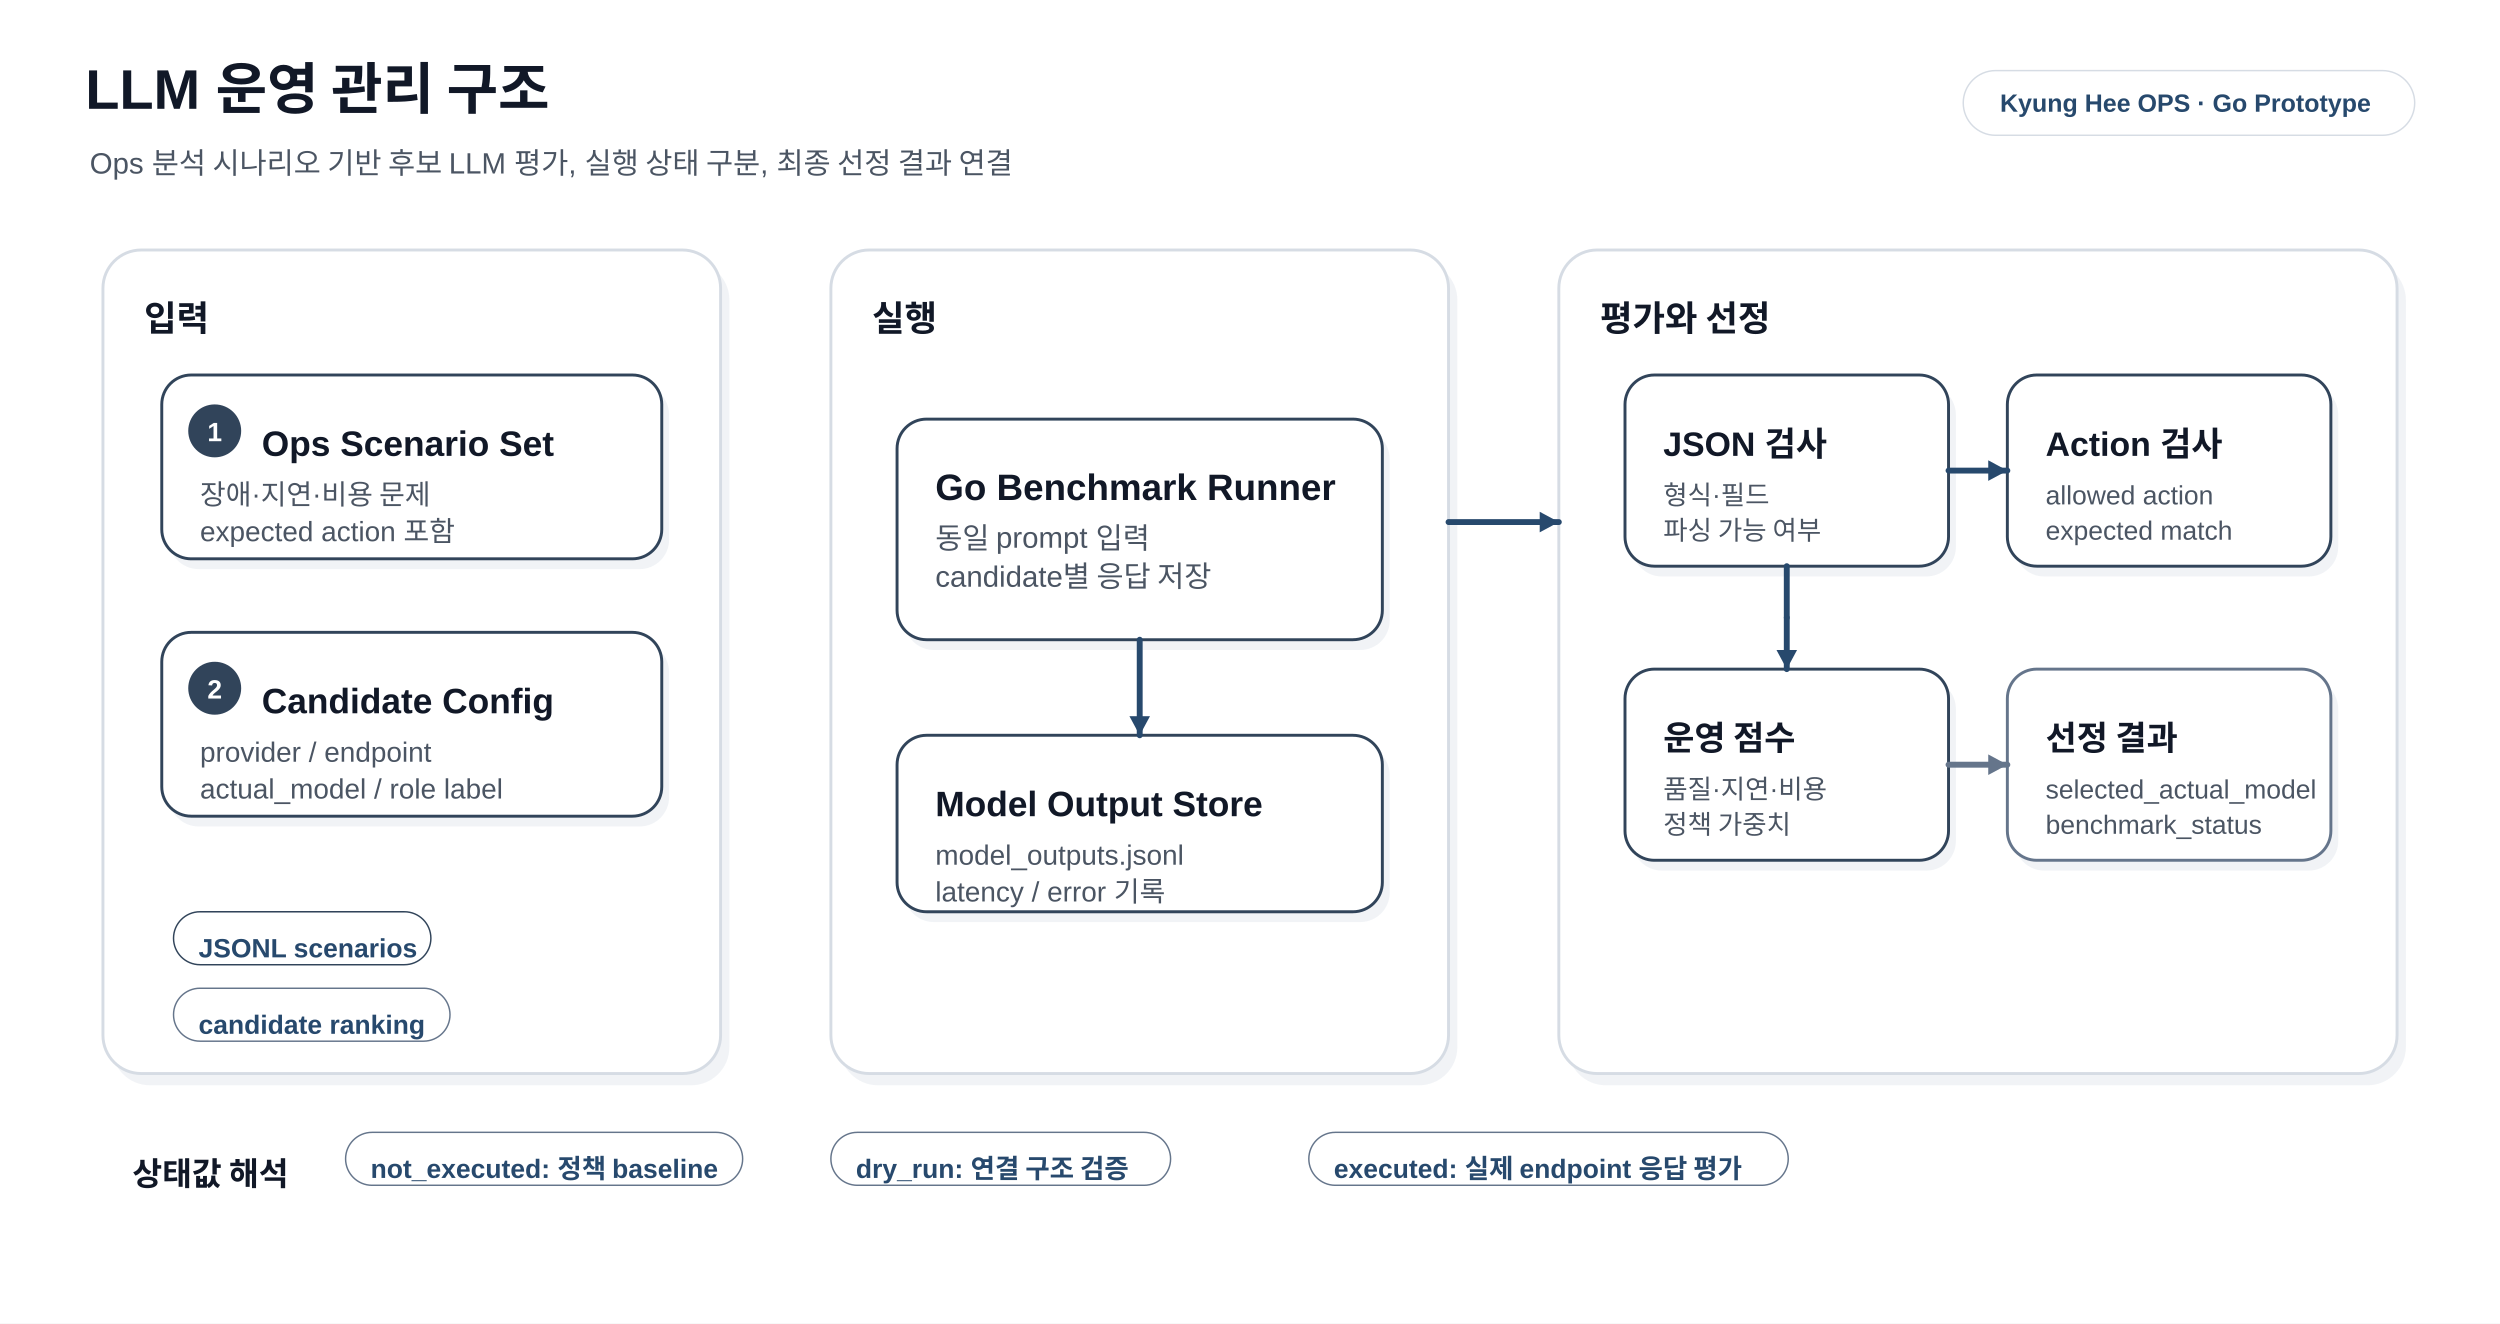
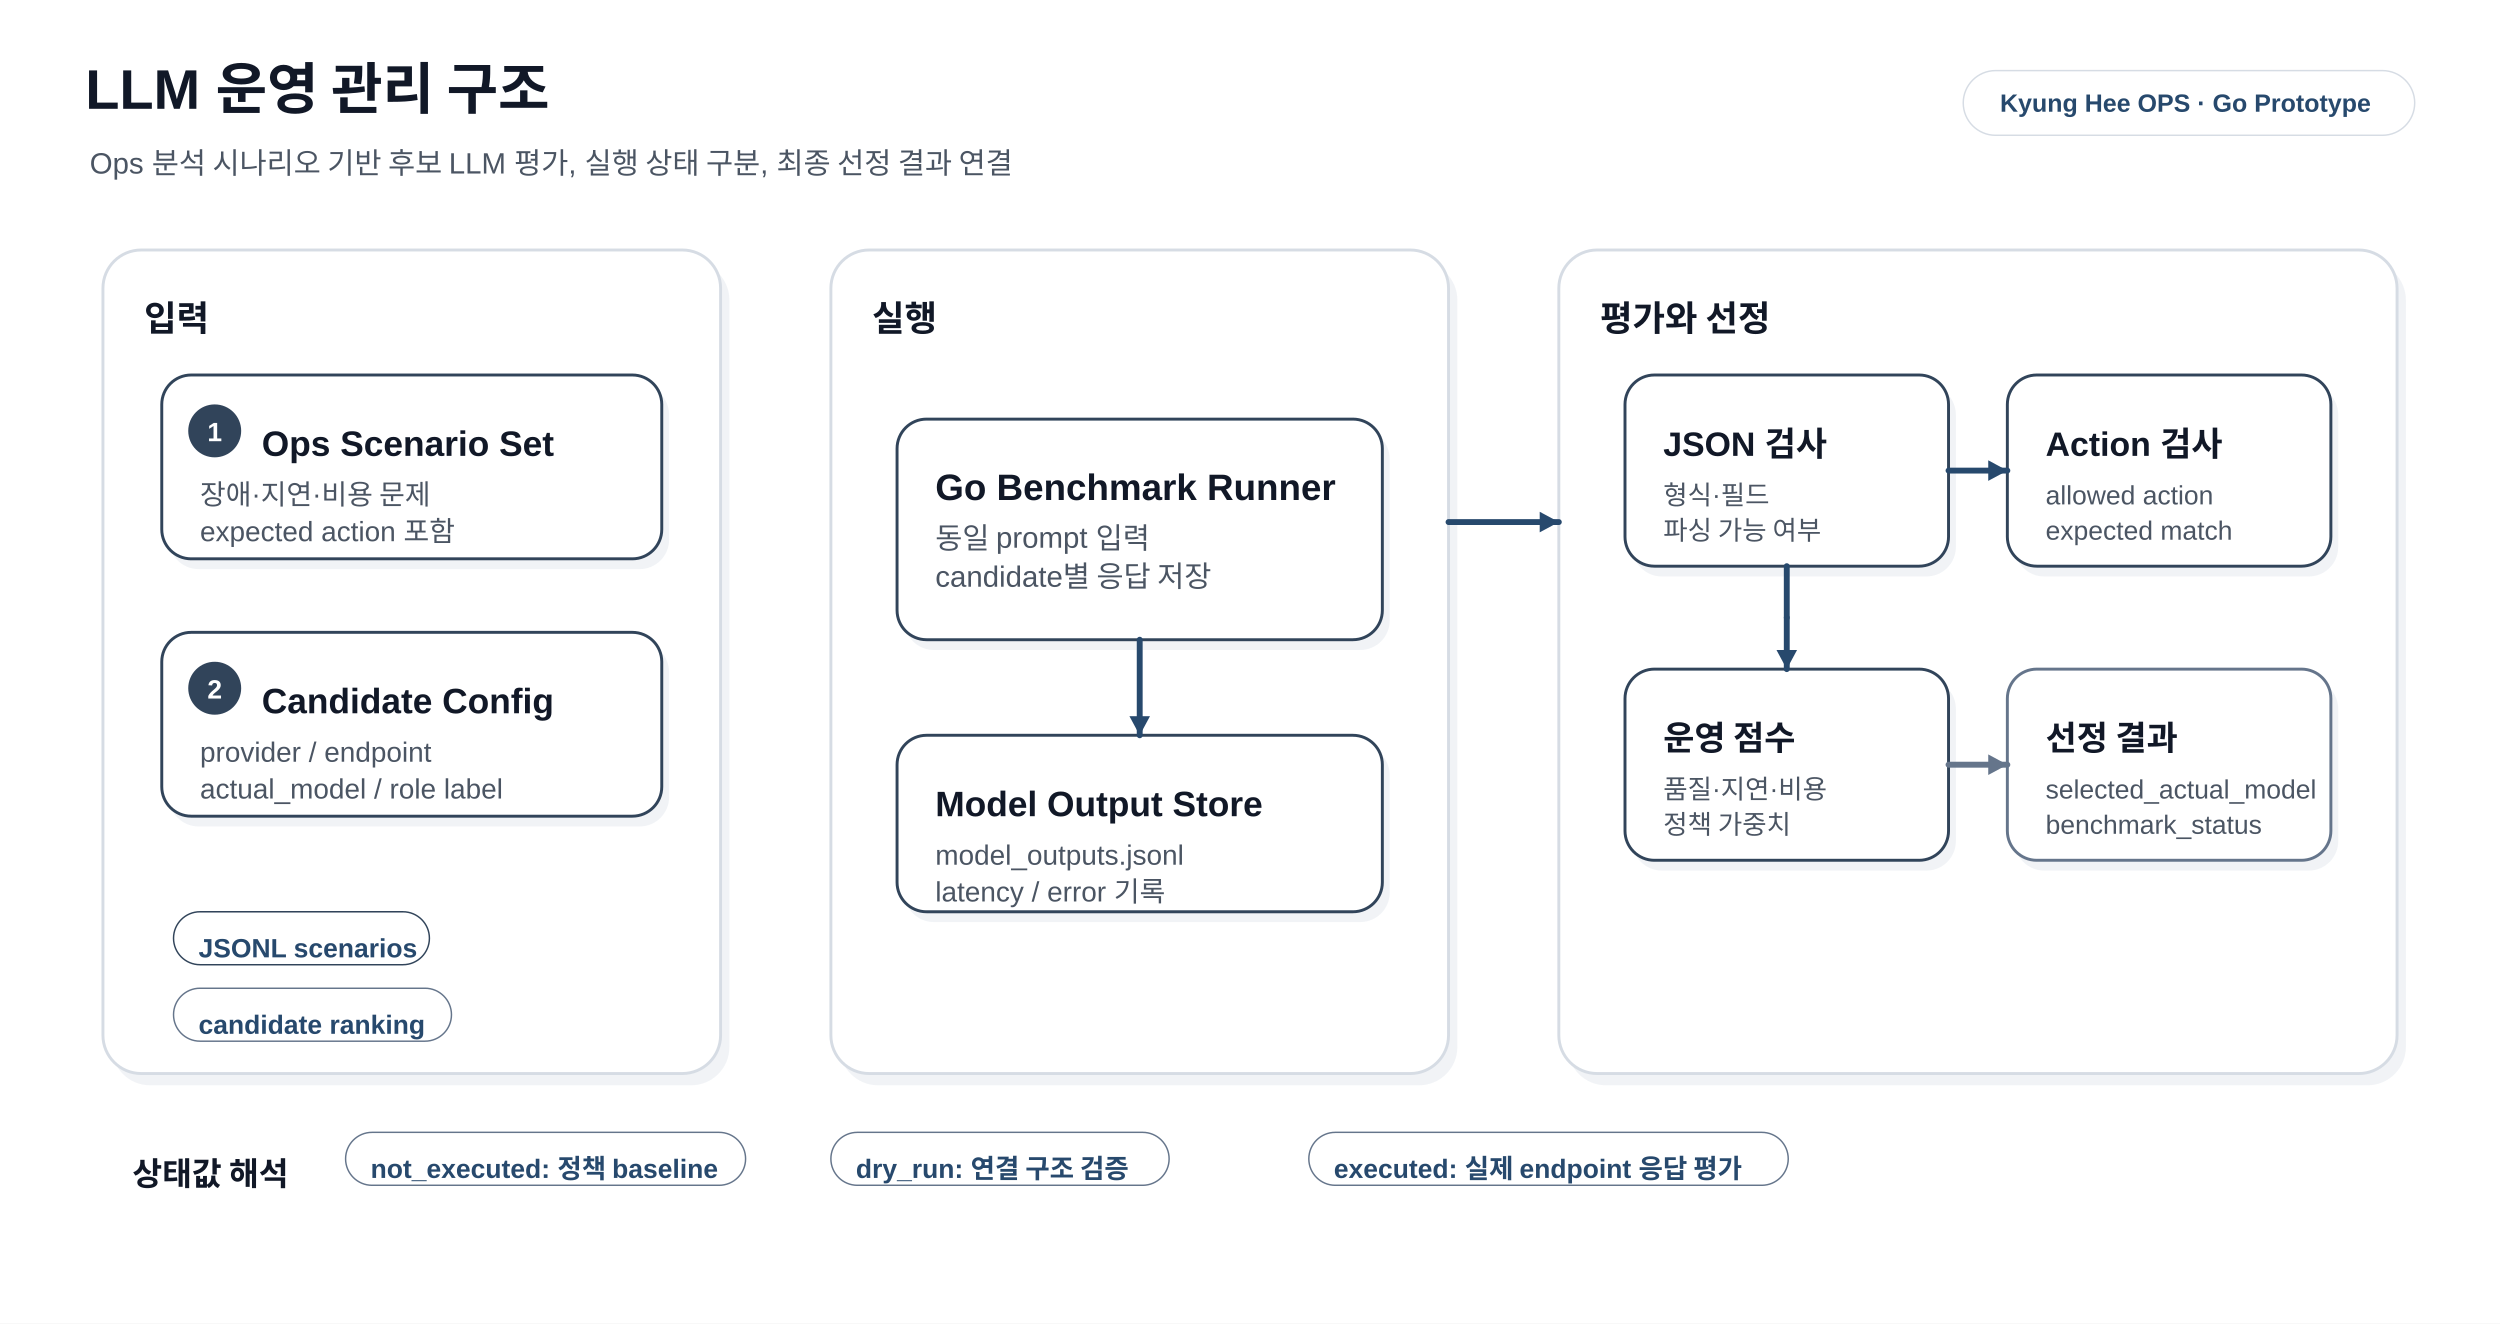
<svg xmlns="http://www.w3.org/2000/svg" width="1700" height="900" viewBox="0 0 1700 900">
  <defs>
    <filter id="softShadow" x="-20%" y="-20%" width="140%" height="140%">
      <feDropShadow dx="0" dy="8" stdDeviation="8" flood-color="#111827" flood-opacity="0.08" />
    </filter>
  </defs>
  <rect width="1700" height="900" fill="#ffffff" />
  <text x="58" y="74" fill="#111827" font-family="Malgun Gothic, Pretendard, Noto Sans KR, Arial, sans-serif" font-size="38" font-weight="700" text-anchor="start">LLM 운영 관리 구조</text>
  <text x="61" y="118" fill="#4b5563" font-family="Malgun Gothic, Pretendard, Noto Sans KR, Arial, sans-serif" font-size="20" font-weight="400" text-anchor="start">Ops 분석 시나리오 기반 후보 LLM 평가, 실행 상태 구분, 최종 선정 결과 연결</text>
  <rect x="1335" y="48" width="307" height="44" rx="22" fill="#ffffff" stroke="#d6dce4" stroke-width="1" />
  <text x="1360" y="76" fill="#27496d" font-family="Malgun Gothic, Pretendard, Noto Sans KR, Arial, sans-serif" font-size="17" font-weight="700" text-anchor="start">Kyung Hee OPS · Go Prototype</text>
  <rect x="76" y="178" width="420" height="560" rx="26" fill="#edf0f4" stroke="#edf0f4" stroke-width="0" opacity="0.78" />
  <rect x="70" y="170" width="420" height="560" rx="26" fill="#ffffff" stroke="#d6dce4" stroke-width="2" />
  <text x="98" y="225" fill="#111827" font-family="Malgun Gothic, Pretendard, Noto Sans KR, Arial, sans-serif" font-size="24" font-weight="700" text-anchor="start">입력</text>
  <rect x="115" y="262" width="340" height="125" rx="20" fill="#edf0f4" stroke="#edf0f4" stroke-width="0" opacity="0.78" />
  <rect x="110" y="255" width="340" height="125" rx="20" fill="#ffffff" stroke="#31445a" stroke-width="2" />
  <circle cx="146" cy="293" r="18" fill="#31445a" />
  <text x="146" y="300" fill="#ffffff" font-family="Malgun Gothic, Pretendard, Noto Sans KR, Arial, sans-serif" font-size="18" font-weight="700" text-anchor="middle">1</text>
  <text x="178" y="310" fill="#111827" font-family="Malgun Gothic, Pretendard, Noto Sans KR, Arial, sans-serif" font-size="24" font-weight="700" text-anchor="start">Ops Scenario Set</text>
  <text x="136" y="343" fill="#4b5563" font-family="Malgun Gothic, Pretendard, Noto Sans KR, Arial, sans-serif" font-size="19" font-weight="400" text-anchor="start">장애·지연·비용 문제</text>
  <text x="136" y="368" fill="#4b5563" font-family="Malgun Gothic, Pretendard, Noto Sans KR, Arial, sans-serif" font-size="19" font-weight="400" text-anchor="start">expected action 포함</text>
  <rect x="115" y="437" width="340" height="125" rx="20" fill="#edf0f4" stroke="#edf0f4" stroke-width="0" opacity="0.78" />
  <rect x="110" y="430" width="340" height="125" rx="20" fill="#ffffff" stroke="#31445a" stroke-width="2" />
  <circle cx="146" cy="468" r="18" fill="#31445a" />
  <text x="146" y="475" fill="#ffffff" font-family="Malgun Gothic, Pretendard, Noto Sans KR, Arial, sans-serif" font-size="18" font-weight="700" text-anchor="middle">2</text>
  <text x="178" y="485" fill="#111827" font-family="Malgun Gothic, Pretendard, Noto Sans KR, Arial, sans-serif" font-size="24" font-weight="700" text-anchor="start">Candidate Config</text>
  <text x="136" y="518" fill="#4b5563" font-family="Malgun Gothic, Pretendard, Noto Sans KR, Arial, sans-serif" font-size="19" font-weight="400" text-anchor="start">provider / endpoint</text>
  <text x="136" y="543" fill="#4b5563" font-family="Malgun Gothic, Pretendard, Noto Sans KR, Arial, sans-serif" font-size="19" font-weight="400" text-anchor="start">actual_model / role label</text>
-   <rect x="118" y="620" width="175" height="36" rx="18" fill="#ffffff" stroke="#31445a" stroke-width="1" />
+   <rect x="118" y="620" width="174" height="36" rx="18" fill="#ffffff" stroke="#31445a" stroke-width="1" />
  <text x="135" y="651" fill="#27496d" font-family="Malgun Gothic, Pretendard, Noto Sans KR, Arial, sans-serif" font-size="18" font-weight="700" text-anchor="start">JSONL scenarios</text>
-   <rect x="118" y="672" width="188" height="36" rx="18" fill="#ffffff" stroke="#65758b" stroke-width="1" />
+   <rect x="118" y="672" width="189" height="36" rx="18" fill="#ffffff" stroke="#65758b" stroke-width="1" />
  <text x="135" y="703" fill="#27496d" font-family="Malgun Gothic, Pretendard, Noto Sans KR, Arial, sans-serif" font-size="18" font-weight="700" text-anchor="start">candidate ranking</text>
  <rect x="571" y="178" width="420" height="560" rx="26" fill="#edf0f4" stroke="#edf0f4" stroke-width="0" opacity="0.78" />
  <rect x="565" y="170" width="420" height="560" rx="26" fill="#ffffff" stroke="#d6dce4" stroke-width="2" />
  <text x="593" y="225" fill="#111827" font-family="Malgun Gothic, Pretendard, Noto Sans KR, Arial, sans-serif" font-size="24" font-weight="700" text-anchor="start">실행</text>
  <rect x="615" y="292" width="330" height="150" rx="20" fill="#edf0f4" stroke="#edf0f4" stroke-width="0" opacity="0.78" />
  <rect x="610" y="285" width="330" height="150" rx="20" fill="#ffffff" stroke="#31445a" stroke-width="2" />
  <text x="636" y="340" fill="#111827" font-family="Malgun Gothic, Pretendard, Noto Sans KR, Arial, sans-serif" font-size="25" font-weight="700" text-anchor="start">Go Benchmark Runner</text>
  <text x="636" y="373" fill="#4b5563" font-family="Malgun Gothic, Pretendard, Noto Sans KR, Arial, sans-serif" font-size="20" font-weight="400" text-anchor="start">동일 prompt 입력</text>
  <text x="636" y="399" fill="#4b5563" font-family="Malgun Gothic, Pretendard, Noto Sans KR, Arial, sans-serif" font-size="20" font-weight="400" text-anchor="start">candidate별 응답 저장</text>
  <rect x="615" y="507" width="330" height="120" rx="20" fill="#edf0f4" stroke="#edf0f4" stroke-width="0" opacity="0.78" />
  <rect x="610" y="500" width="330" height="120" rx="20" fill="#ffffff" stroke="#31445a" stroke-width="2" />
  <text x="636" y="555" fill="#111827" font-family="Malgun Gothic, Pretendard, Noto Sans KR, Arial, sans-serif" font-size="24" font-weight="700" text-anchor="start">Model Output Store</text>
  <text x="636" y="588" fill="#4b5563" font-family="Malgun Gothic, Pretendard, Noto Sans KR, Arial, sans-serif" font-size="19" font-weight="400" text-anchor="start">model_outputs.jsonl</text>
  <text x="636" y="613" fill="#4b5563" font-family="Malgun Gothic, Pretendard, Noto Sans KR, Arial, sans-serif" font-size="19" font-weight="400" text-anchor="start">latency / error 기록</text>
  <line x1="775" y1="435" x2="775" y2="500" stroke="#27496d" stroke-width="4" stroke-linecap="round" />
  <polygon points="775,500 768,487 782,487" fill="#27496d" />
  <rect x="1066" y="178" width="570" height="560" rx="26" fill="#edf0f4" stroke="#edf0f4" stroke-width="0" opacity="0.78" />
  <rect x="1060" y="170" width="570" height="560" rx="26" fill="#ffffff" stroke="#d6dce4" stroke-width="2" />
  <text x="1088" y="225" fill="#111827" font-family="Malgun Gothic, Pretendard, Noto Sans KR, Arial, sans-serif" font-size="24" font-weight="700" text-anchor="start">평가와 선정</text>
  <rect x="1110" y="262" width="220" height="130" rx="20" fill="#edf0f4" stroke="#edf0f4" stroke-width="0" opacity="0.78" />
  <rect x="1105" y="255" width="220" height="130" rx="20" fill="#ffffff" stroke="#31445a" stroke-width="2" />
  <text x="1131" y="310" fill="#111827" font-family="Malgun Gothic, Pretendard, Noto Sans KR, Arial, sans-serif" font-size="23" font-weight="700" text-anchor="start">JSON 검사</text>
  <text x="1131" y="343" fill="#4b5563" font-family="Malgun Gothic, Pretendard, Noto Sans KR, Arial, sans-serif" font-size="18" font-weight="400" text-anchor="start">형식·필드</text>
  <text x="1131" y="367" fill="#4b5563" font-family="Malgun Gothic, Pretendard, Noto Sans KR, Arial, sans-serif" font-size="18" font-weight="400" text-anchor="start">파싱 가능 여부</text>
  <rect x="1370" y="262" width="220" height="130" rx="20" fill="#edf0f4" stroke="#edf0f4" stroke-width="0" opacity="0.78" />
  <rect x="1365" y="255" width="220" height="130" rx="20" fill="#ffffff" stroke="#31445a" stroke-width="2" />
  <text x="1391" y="310" fill="#111827" font-family="Malgun Gothic, Pretendard, Noto Sans KR, Arial, sans-serif" font-size="23" font-weight="700" text-anchor="start">Action 검사</text>
  <text x="1391" y="343" fill="#4b5563" font-family="Malgun Gothic, Pretendard, Noto Sans KR, Arial, sans-serif" font-size="18" font-weight="400" text-anchor="start">allowed action</text>
  <text x="1391" y="367" fill="#4b5563" font-family="Malgun Gothic, Pretendard, Noto Sans KR, Arial, sans-serif" font-size="18" font-weight="400" text-anchor="start">expected match</text>
  <rect x="1110" y="462" width="220" height="130" rx="20" fill="#edf0f4" stroke="#edf0f4" stroke-width="0" opacity="0.78" />
  <rect x="1105" y="455" width="220" height="130" rx="20" fill="#ffffff" stroke="#31445a" stroke-width="2" />
  <text x="1131" y="510" fill="#111827" font-family="Malgun Gothic, Pretendard, Noto Sans KR, Arial, sans-serif" font-size="23" font-weight="700" text-anchor="start">운영 점수</text>
  <text x="1131" y="543" fill="#4b5563" font-family="Malgun Gothic, Pretendard, Noto Sans KR, Arial, sans-serif" font-size="18" font-weight="400" text-anchor="start">품질·지연·비용</text>
  <text x="1131" y="567" fill="#4b5563" font-family="Malgun Gothic, Pretendard, Noto Sans KR, Arial, sans-serif" font-size="18" font-weight="400" text-anchor="start">정책 가중치</text>
  <rect x="1370" y="462" width="220" height="130" rx="20" fill="#edf0f4" stroke="#edf0f4" stroke-width="0" opacity="0.78" />
  <rect x="1365" y="455" width="220" height="130" rx="20" fill="#ffffff" stroke="#65758b" stroke-width="2" />
  <text x="1391" y="510" fill="#111827" font-family="Malgun Gothic, Pretendard, Noto Sans KR, Arial, sans-serif" font-size="23" font-weight="700" text-anchor="start">선정 결과</text>
  <text x="1391" y="543" fill="#4b5563" font-family="Malgun Gothic, Pretendard, Noto Sans KR, Arial, sans-serif" font-size="18" font-weight="400" text-anchor="start">selected_actual_model</text>
  <text x="1391" y="567" fill="#4b5563" font-family="Malgun Gothic, Pretendard, Noto Sans KR, Arial, sans-serif" font-size="18" font-weight="400" text-anchor="start">benchmark_status</text>
  <line x1="985" y1="355" x2="1060" y2="355" stroke="#27496d" stroke-width="4" stroke-linecap="round" />
  <polygon points="1060,355 1047,362 1047,348" fill="#27496d" />
  <line x1="1325" y1="320" x2="1365" y2="320" stroke="#27496d" stroke-width="4" stroke-linecap="round" />
  <polygon points="1365,320 1352,327 1352,313" fill="#27496d" />
  <line x1="1215" y1="385" x2="1215" y2="420" stroke="#27496d" stroke-width="4" stroke-linecap="round" />
  <line x1="1215" y1="420" x2="1215" y2="455" stroke="#27496d" stroke-width="4" stroke-linecap="round" />
  <polygon points="1215,455 1208,442 1222,442" fill="#27496d" />
  <line x1="1325" y1="520" x2="1365" y2="520" stroke="#65758b" stroke-width="4" stroke-linecap="round" />
  <polygon points="1365,520 1352,527 1352,513" fill="#65758b" />
  <text x="90" y="806" fill="#111827" font-family="Malgun Gothic, Pretendard, Noto Sans KR, Arial, sans-serif" font-size="22" font-weight="700" text-anchor="start">상태값 해석</text>
-   <rect x="235" y="770" width="270" height="36" rx="18" fill="#ffffff" stroke="#65758b" stroke-width="1" />
+   <rect x="235" y="770" width="272" height="36" rx="18" fill="#ffffff" stroke="#65758b" stroke-width="1" />
  <text x="252" y="801" fill="#27496d" font-family="Malgun Gothic, Pretendard, Noto Sans KR, Arial, sans-serif" font-size="18" font-weight="700" text-anchor="start">not_executed: 정책 baseline</text>
-   <rect x="565" y="770" width="231" height="36" rx="18" fill="#ffffff" stroke="#65758b" stroke-width="1" />
+   <rect x="565" y="770" width="230" height="36" rx="18" fill="#ffffff" stroke="#65758b" stroke-width="1" />
  <text x="582" y="801" fill="#27496d" font-family="Malgun Gothic, Pretendard, Noto Sans KR, Arial, sans-serif" font-size="18" font-weight="700" text-anchor="start">dry_run: 연결 구조 검증</text>
  <rect x="890" y="770" width="326" height="36" rx="18" fill="#ffffff" stroke="#65758b" stroke-width="1" />
  <text x="907" y="801" fill="#27496d" font-family="Malgun Gothic, Pretendard, Noto Sans KR, Arial, sans-serif" font-size="18" font-weight="700" text-anchor="start">executed: 실제 endpoint 응답 평가</text>
</svg>
